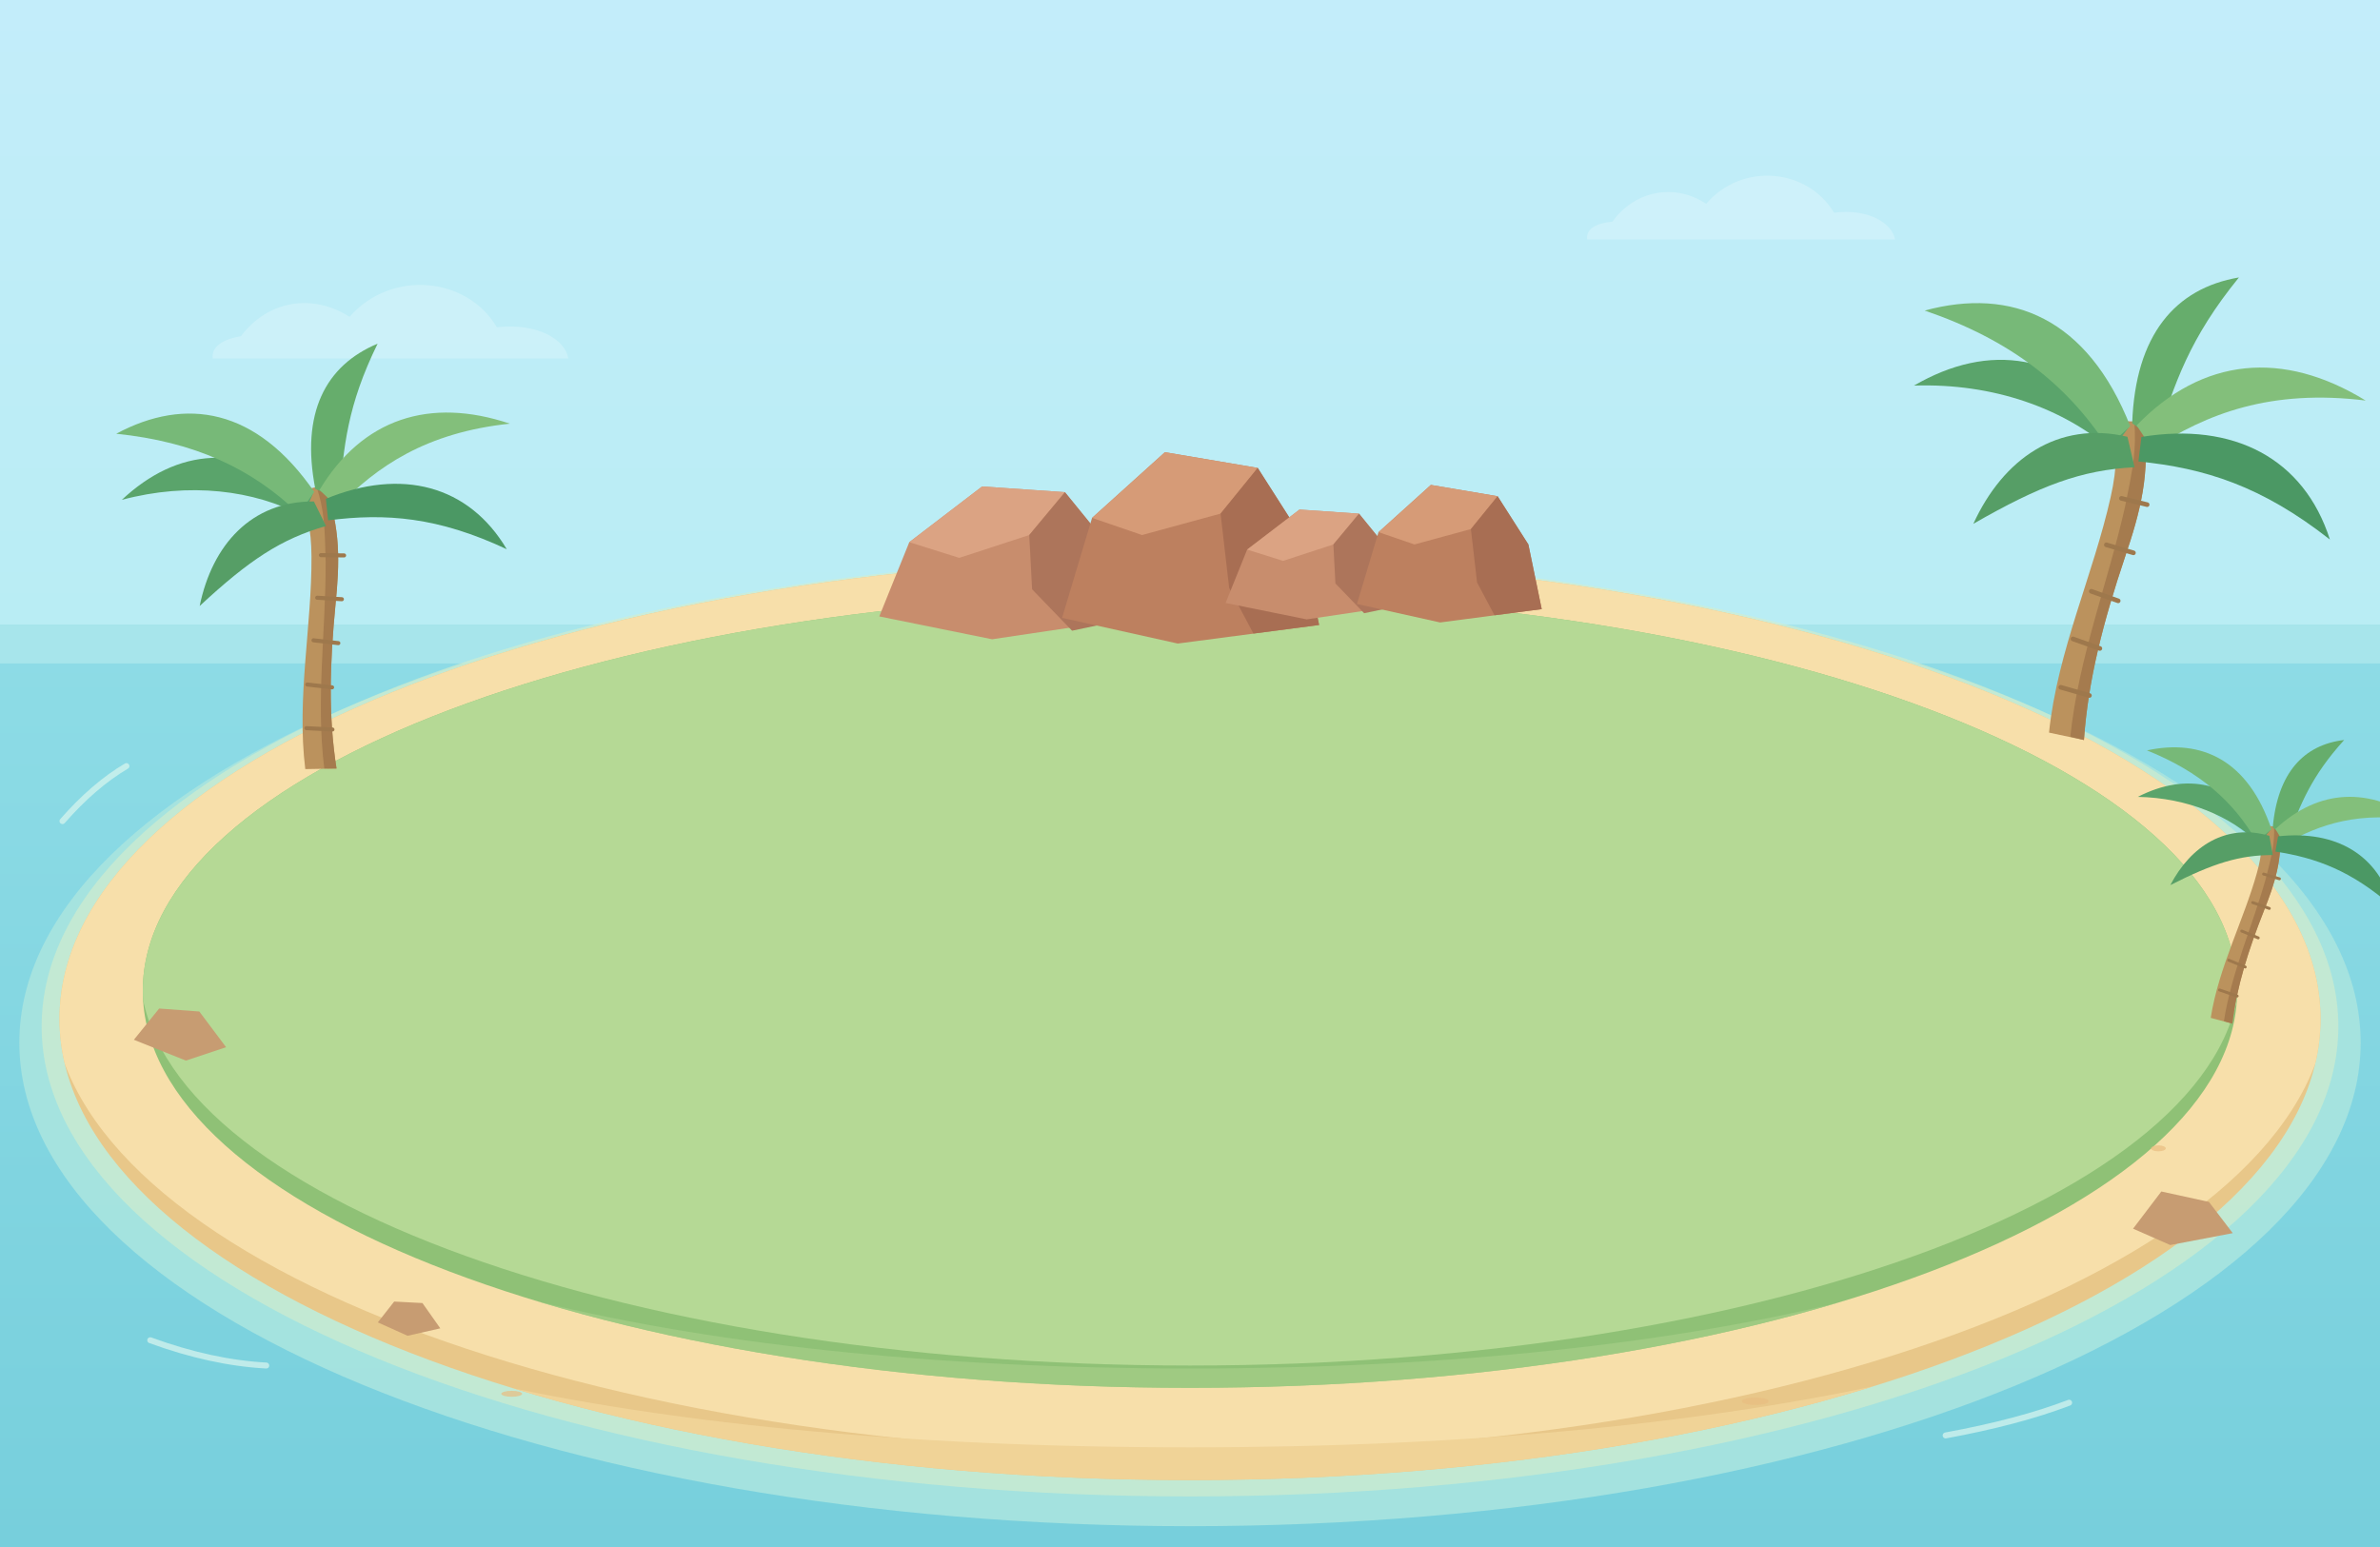
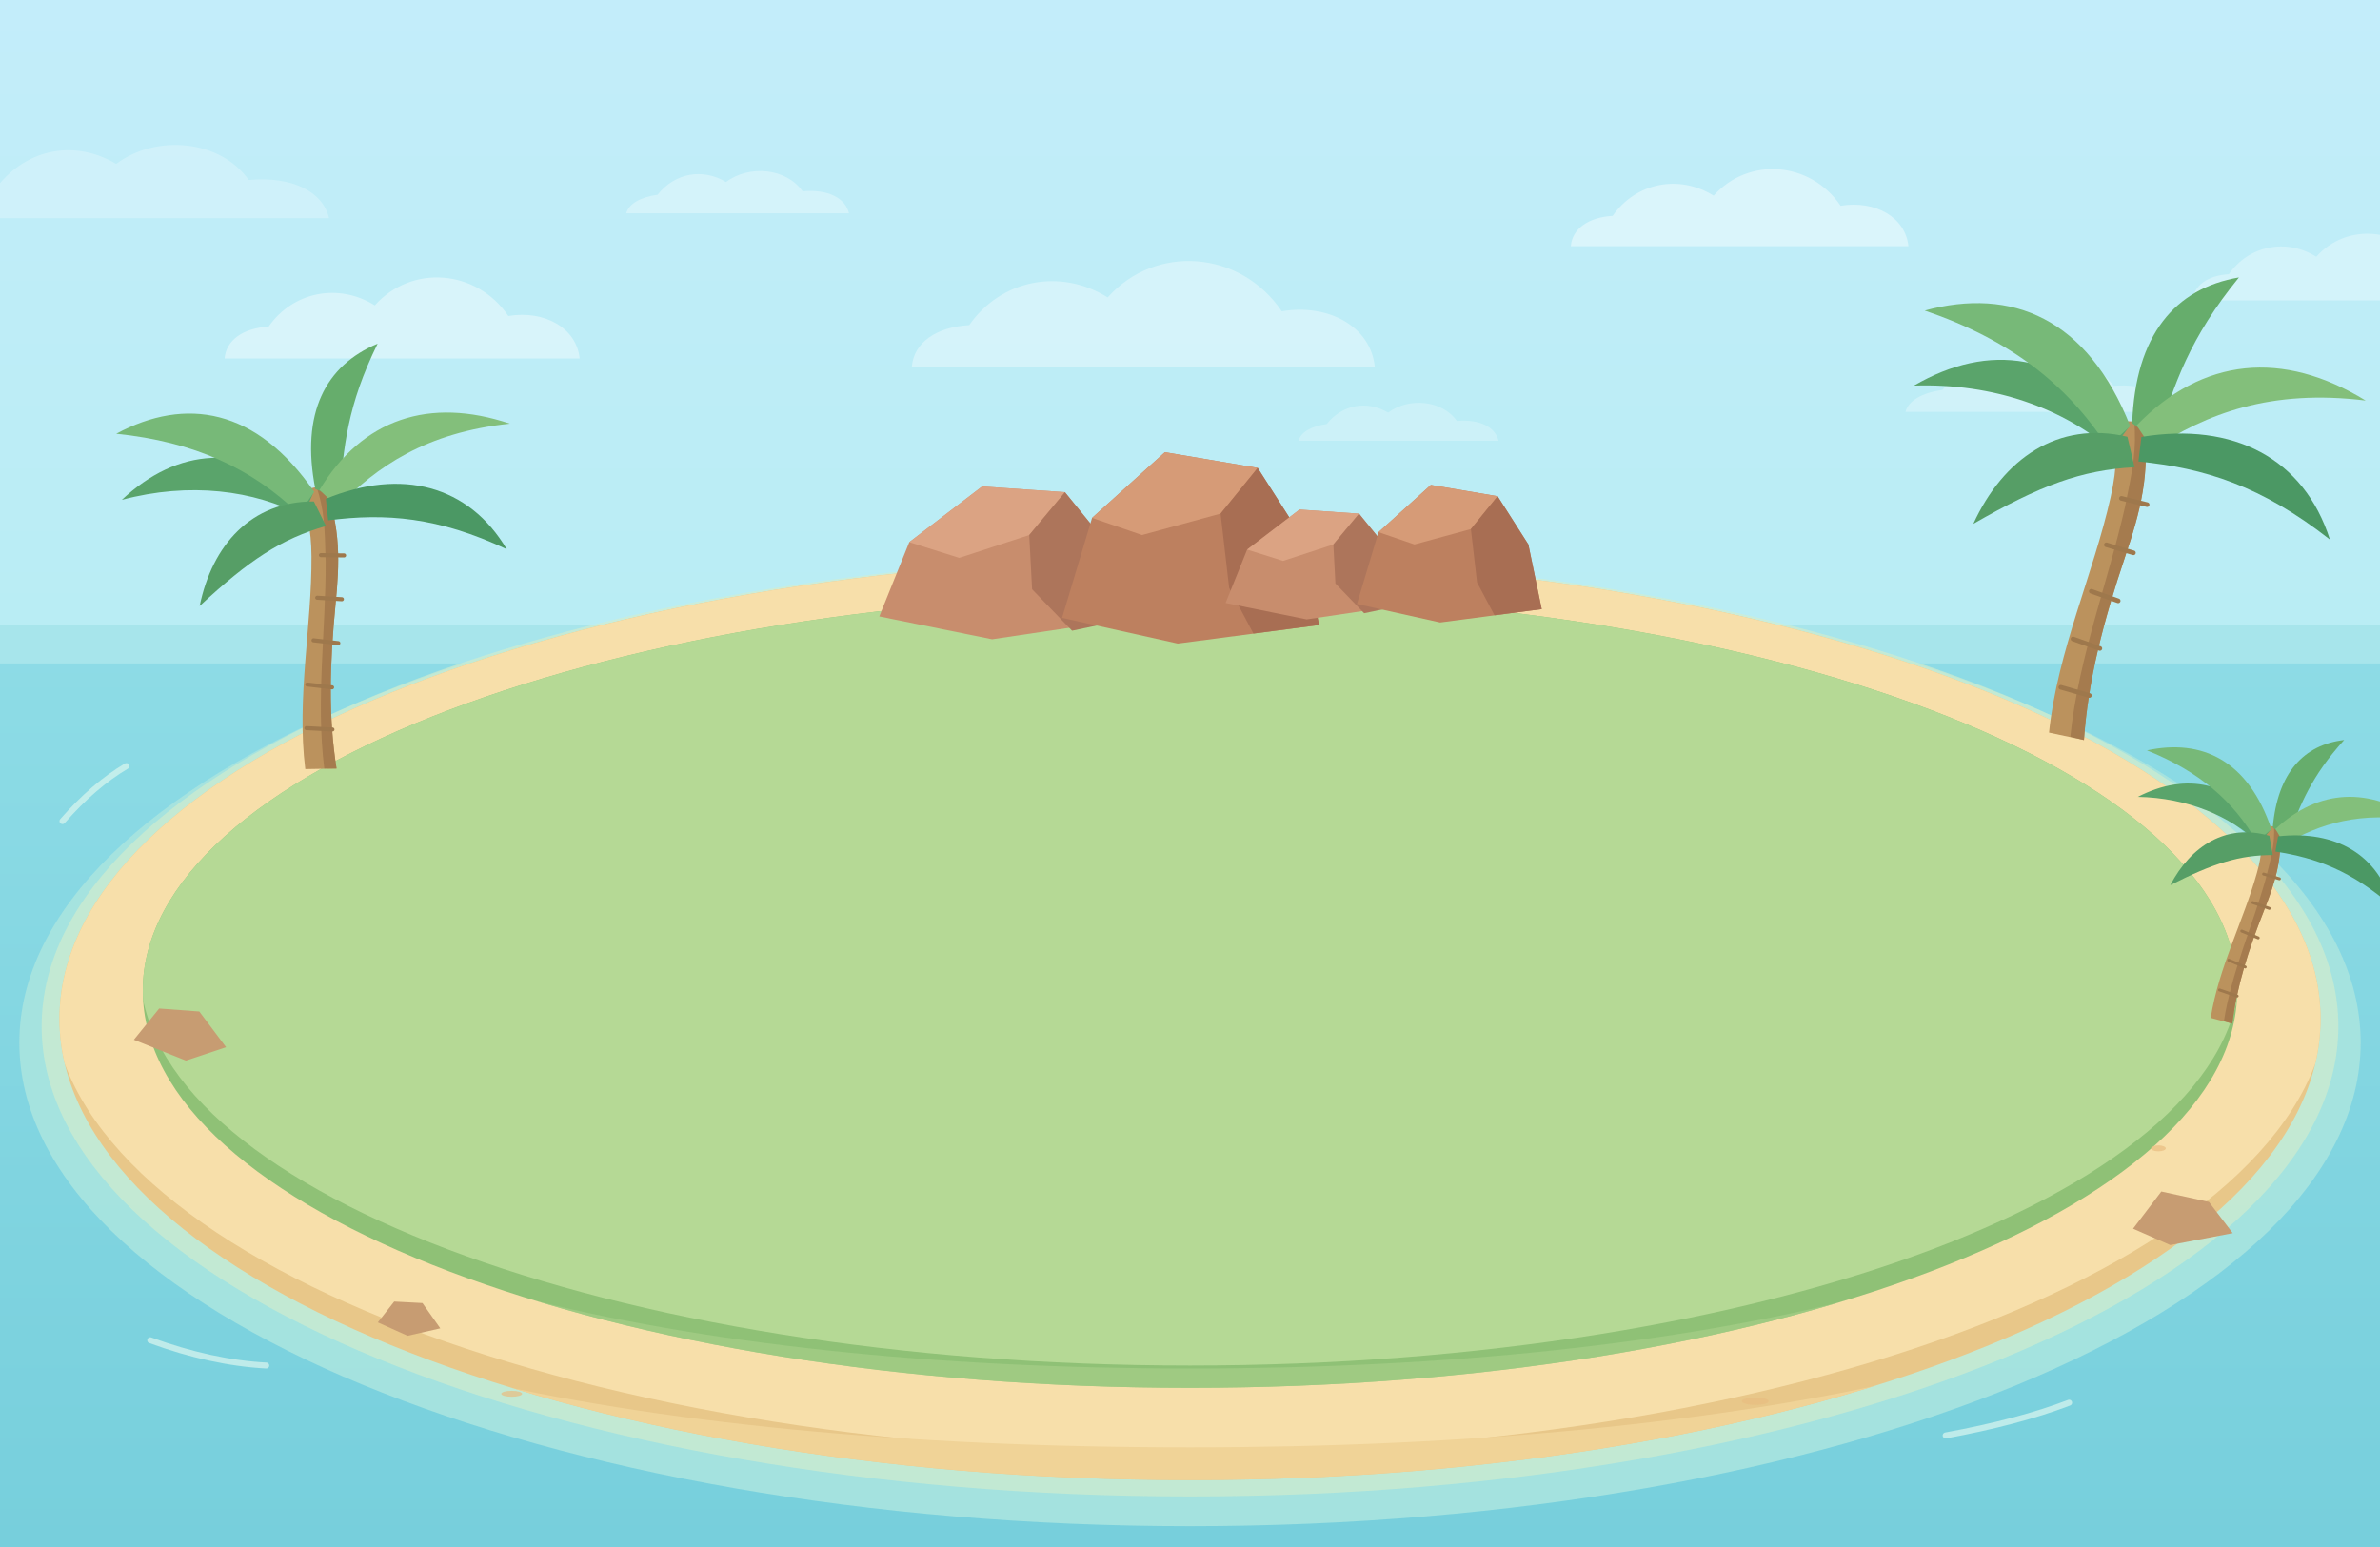
- <svg xmlns="http://www.w3.org/2000/svg" viewBox="0 0 1600 1040" role="img" aria-labelledby="island-title">
+ <svg xmlns="http://www.w3.org/2000/svg" viewBox="0 0 1600 1040" preserveAspectRatio="none" role="img" aria-labelledby="island-title">
  <defs>
    <linearGradient id="sky" x2="0" y2="1">
      <stop stop-color="#c3edfa" />
      <stop offset="1" stop-color="#b9edf4" />
    </linearGradient>
    <linearGradient id="sea" x2="0" y2="1">
      <stop stop-color="#8edce6" />
      <stop offset="1" stop-color="#77cfdc" />
    </linearGradient>
    <clipPath id="sand-edge">
      <ellipse cx="800" cy="685" rx="760" ry="310" />
    </clipPath>
    <clipPath id="grass-edge">
      <ellipse cx="800" cy="666" rx="704" ry="267" />
    </clipPath>
+     <path id="round-cloud" d="M0 50c1-12 12-20 29-21 16-23 46-29 70-14 24-27 67-24 88 7 24-4 45 8 47 28Z" />
+     <path id="soft-cloud" d="M0 39c2-8 12-14 27-16C42 4 66 0 86 12c20-15 52-12 66 8 22-2 37 6 40 19Z" />
    <g id="palm">
      <path d="M-12 1C-13-52 4-104 9-155c2-20 0-34-4-49l19-2c9 32 5 59-1 88C14-74 9-36 11 3Z" fill="#bb925d" />
      <path d="M2 2C1-49 14-100 19-150c2-25 3-38-1-56l6 0c9 32 5 59-1 88C14-74 9-36 11 3Z" fill="#a57b4e" />
      <path d="m-8-29 19 3m-15-35 18 4m-10-36 18 4m-12-35 18 3m-12-34 17 2" fill="none" stroke="#9e784c" stroke-width="3" stroke-linecap="round" />
      <path d="M15-201c-48-43-96-44-141-10 51-8 98 3 132 26Z" fill="#5aa46b" />
      <path d="M16-202c-36-66-87-80-141-58 57 12 97 36 128 73Z" fill="#77b978" />
      <path d="M17-204c-5-57 17-90 57-102-27 43-33 73-40 111Z" fill="#66ad6c" />
      <path d="M20-203c37-49 88-60 145-34-62 0-101 21-133 48Z" fill="#83bf7b" />
      <path d="M24-196c58-17 106 1 129 51-48-29-86-36-129-35Z" fill="#4b9864" />
      <path d="M15-195c-46-5-78 24-92 68 40-30 65-43 99-49Z" fill="#569e66" />
    </g>
    <g id="rocks">
      <path d="m-103 15 21-52 51-39 58 4 35 43 8 46-94 14Z" fill="#c88d6d" />
      <path d="m-82-37 51-39 58 4-25 30-49 16Z" fill="#dba383" />
      <path d="m2-42 25-30 35 43 8 46-38 8-28-29Z" fill="#ad755b" />
      <path d="m25 16 21-70 51-46 65 11 30 47 13 63-99 13Z" fill="#bd805f" />
      <path d="m46-54 51-46 65 11-26 32-55 15Z" fill="#d69b77" />
      <path d="m136-57 26-32 30 47 13 63-46 6-17-32Z" fill="#a86e53" />
    </g>
  </defs>
  <path fill="url(#sky)" d="M0 0h1600v420H0z" />
  <path fill="url(#sea)" d="M0 420h1600v620H0z" />
  <path fill="#a7e5eb" d="M0 420h1600v26H0z" />
-   <g fill="#fff" opacity=".22">
-     <path d="M162 226c18-24 48-29 73-13 28-32 79-27 99 7 27-3 46 8 48 21H143c-1-8 7-13 19-15Z" />
-     <path d="M1084 149c15-21 42-26 63-12 24-28 68-24 86 6 23-3 39 7 41 18h-207c-1-7 6-11 17-12Z" />
+   <g fill="#fff">
+     <use href="#soft-cloud" transform="translate(-38 94) scale(1.35)" opacity=".24" />
+     <use href="#round-cloud" transform="translate(151 190) scale(1.02)" opacity=".40" />
+     <use href="#soft-cloud" transform="translate(421 113) scale(.78)" opacity=".32" />
+     <use href="#round-cloud" transform="translate(613 180) scale(1.33)" opacity=".35" />
+     <use href="#soft-cloud" transform="translate(873 269) scale(.70)" opacity=".24" />
+     <use href="#round-cloud" transform="translate(1056 117) scale(.97)" opacity=".42" />
+     <use href="#soft-cloud" transform="translate(1281 241) scale(.92)" opacity=".29" />
+     <use href="#round-cloud" transform="translate(1474 160) scale(.84)" opacity=".32" />
  </g>
  <ellipse cx="800" cy="701" rx="787" ry="325" fill="#a8e4df" opacity=".9" />
  <ellipse cx="800" cy="690" rx="772" ry="316" fill="#d5edcb" opacity=".62" />
  <ellipse cx="800" cy="685" rx="760" ry="310" fill="#e8c789" />
  <g clip-path="url(#sand-edge)">
    <ellipse cx="800" cy="669" rx="765" ry="308" fill="#f7dfaa" />
    <path d="M30 789c104 119 387 184 770 184 375 0 670-65 770-184v260H30Z" fill="#f0d397" />
  </g>
  <ellipse cx="800" cy="666" rx="704" ry="267" fill="#8fc176" />
  <g clip-path="url(#grass-edge)">
    <ellipse cx="800" cy="651" rx="706" ry="267" fill="#b5d995" />
    <path d="M85 483c166-67 426-94 715-94s551 27 715 94v-140H85Z" fill="#a6ce86" />
    <path d="M89 735c95 119 365 185 711 185s618-66 711-185v227H89Z" fill="#a7cf88" opacity=".65" />
  </g>
  <use href="#rocks" transform="translate(690 400) scale(.96)" />
  <use href="#rocks" transform="translate(895 395) scale(.69)" />
  <use href="#palm" transform="translate(216 515) scale(.91) rotate(-6)" />
  <use href="#palm" transform="translate(1390 493) scale(1.04) rotate(7)" />
  <use href="#palm" transform="translate(1494 685) scale(.65) rotate(10)" />
  <g fill="#c79c72">
    <path d="m90 699 17-21 27 2 18 24-27 9Z" />
    <path d="m1434 826 19-25 32 7 16 21-42 8Z" />
    <path d="m254 889 11-14 19 1 12 17-22 5Z" />
  </g>
  <g fill="none" stroke="#d8f5ee" stroke-width="4" stroke-linecap="round" opacity=".72">
    <path d="M101 901q41 15 78 17M1308 965q49-9 83-22M42 552q21-24 43-37" />
  </g>
  <g fill="#e8bd80" opacity=".7">
    <ellipse cx="344" cy="937" rx="7" ry="2" />
    <ellipse cx="1180" cy="942" rx="9" ry="2.5" />
    <ellipse cx="1451" cy="772" rx="5" ry="2" />
  </g>
</svg>
